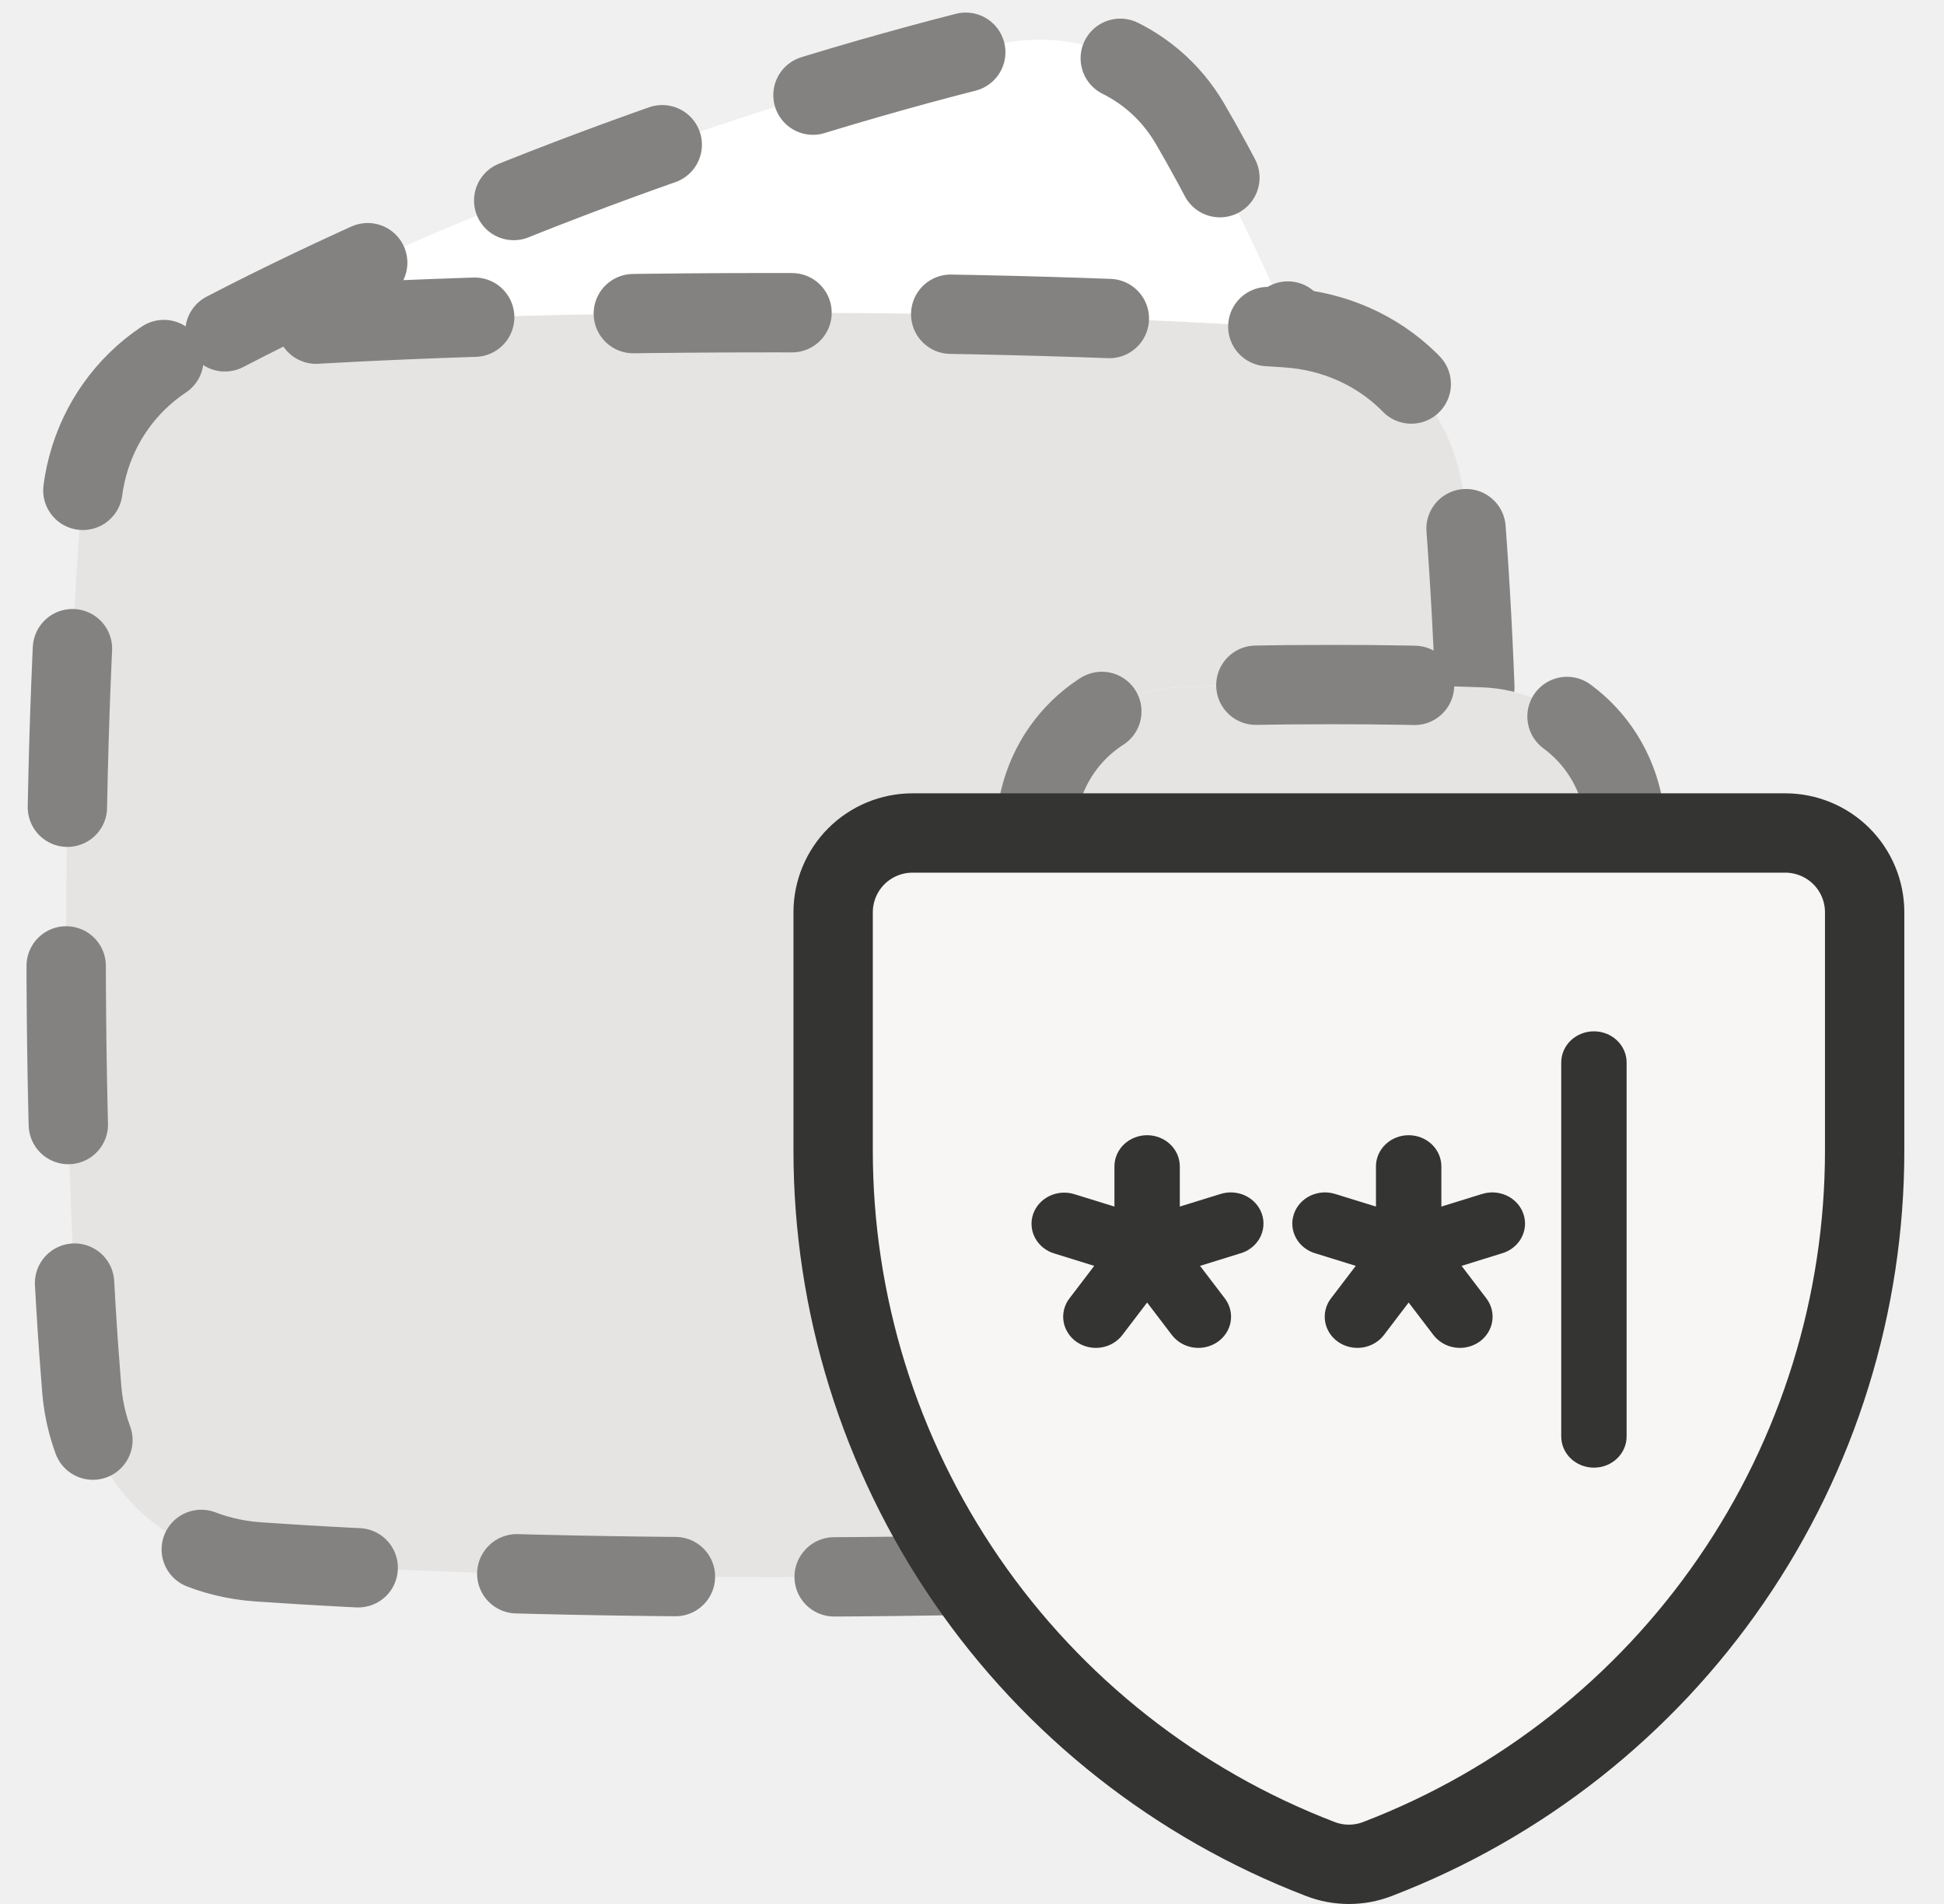
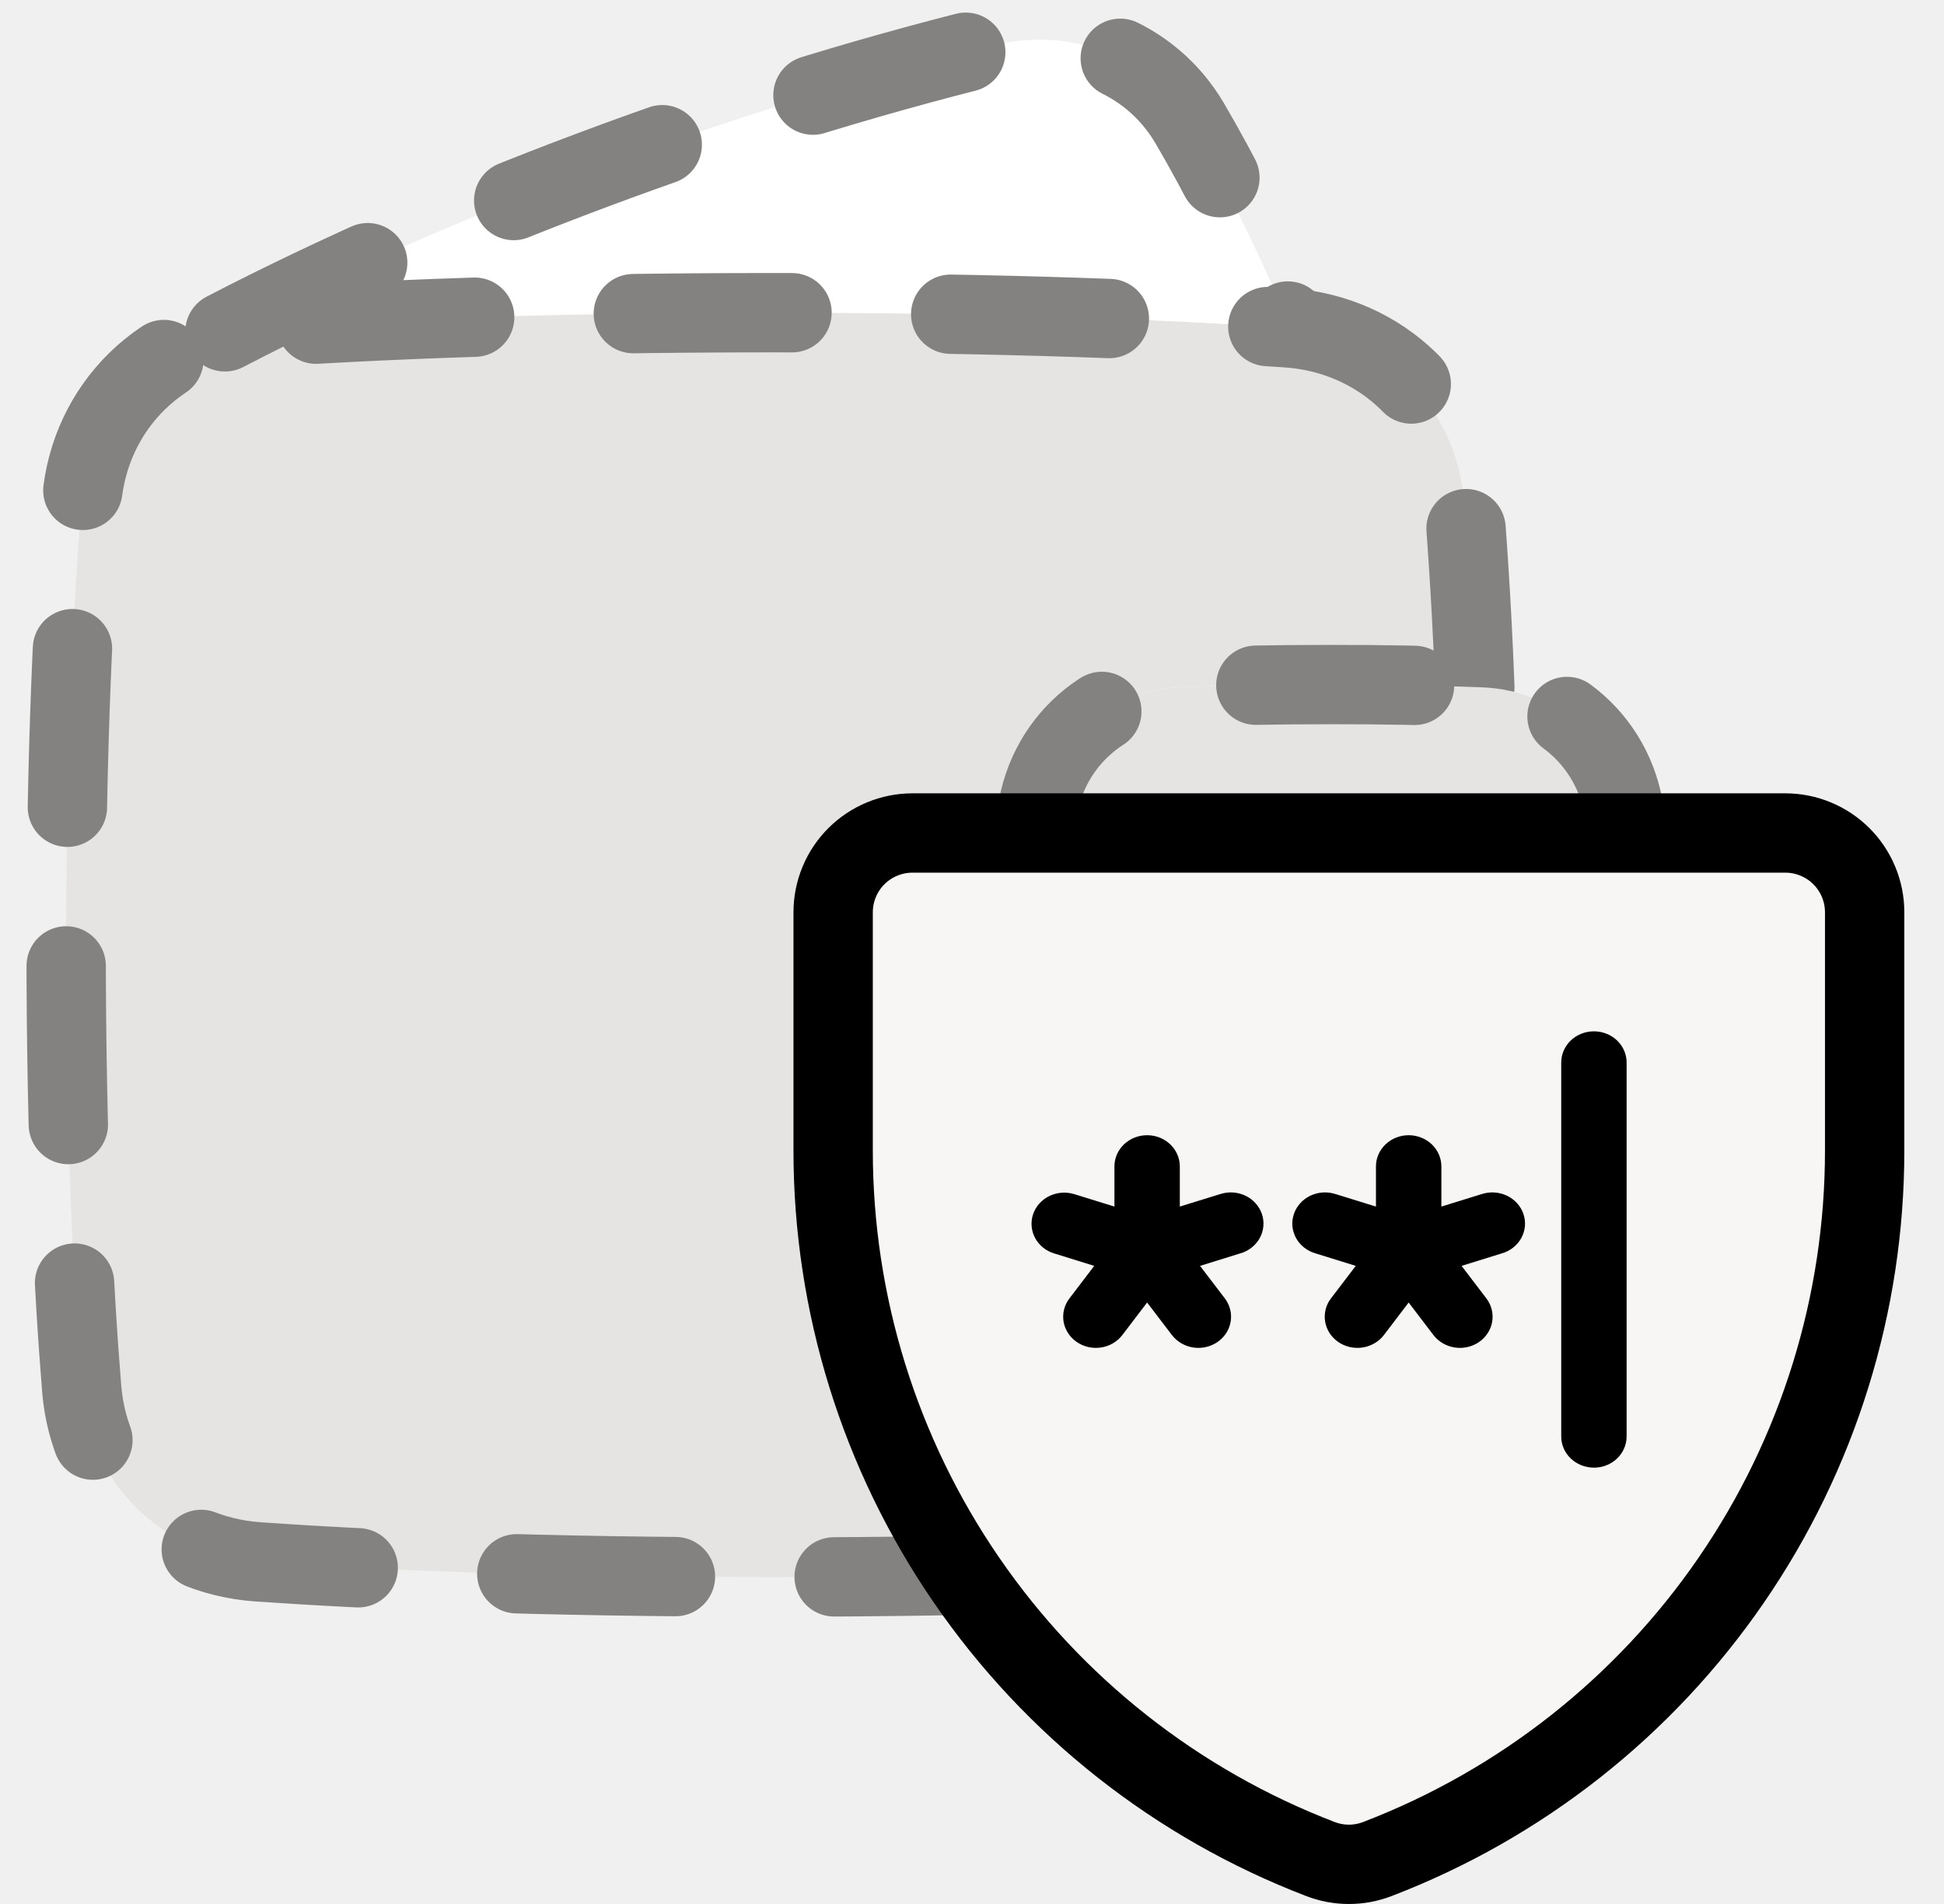
<svg xmlns="http://www.w3.org/2000/svg" width="49" height="48" viewBox="0 0 49 48" fill="none">
  <g clip-path="url(#clip0_7953_68379)">
    <path d="M2.06 35.019C2.255 37.41 4.112 39.209 6.505 39.375C9.261 39.567 13.514 39.758 19.48 39.758C25.445 39.758 29.698 39.567 32.454 39.375C34.847 39.21 36.704 37.41 36.899 35.019C37.101 32.548 37.292 28.871 37.292 23.82C37.292 18.77 37.101 15.092 36.899 12.622C36.704 10.23 34.847 8.431 32.454 8.265C29.697 8.074 25.445 7.883 19.48 7.883C13.514 7.883 9.261 8.074 6.504 8.265C4.112 8.43 2.255 10.23 2.06 12.622C1.858 15.091 1.667 18.77 1.667 23.82C1.667 28.871 1.858 32.548 2.06 35.019Z" fill="#E5E4E3" />
    <path d="M5.567 8.42C11.178 5.493 18.346 2.79 25.028 1.145C26.971 0.667 28.98 1.387 29.99 3.113C30.715 4.351 31.6 6.05 32.535 8.272C32.508 8.269 32.481 8.268 32.454 8.266C29.698 8.075 25.445 7.883 19.479 7.883C13.515 7.883 9.261 8.075 6.506 8.266C6.189 8.288 5.874 8.339 5.567 8.42Z" fill="white" />
    <path d="M26.102 26.748C26.191 28.745 27.73 30.233 29.727 30.313C30.744 30.354 32.008 30.383 33.542 30.383C35.076 30.383 36.34 30.354 37.358 30.313C39.355 30.233 40.893 28.745 40.982 26.748C41.018 25.935 41.042 24.963 41.042 23.82C41.042 22.677 41.018 21.705 40.982 20.893C40.893 18.896 39.354 17.408 37.358 17.328C36.086 17.279 34.814 17.256 33.542 17.258C32.008 17.258 30.744 17.287 29.727 17.328C27.73 17.408 26.191 18.896 26.102 20.893C26.061 21.868 26.041 22.844 26.042 23.82C26.042 24.964 26.066 25.935 26.102 26.748Z" fill="white" />
    <path d="M5.669 8.366C11.265 5.46 18.385 2.779 25.028 1.145C26.972 0.667 28.98 1.386 29.991 3.113C30.712 4.346 31.594 6.038 32.526 8.248" stroke="#848281" stroke-width="2" stroke-linecap="round" stroke-dasharray="4 4" />
    <path d="M37.174 17.321C37.115 15.753 37.024 14.186 36.899 12.622C36.704 10.23 34.847 8.431 32.454 8.265C29.697 8.074 25.445 7.883 19.48 7.883C13.514 7.883 9.261 8.074 6.504 8.265C4.112 8.43 2.255 10.23 2.06 12.622C1.858 15.091 1.667 18.77 1.667 23.82C1.667 28.871 1.858 32.548 2.06 35.019C2.255 37.41 4.112 39.209 6.505 39.375C9.261 39.567 13.514 39.758 19.48 39.758C25.445 39.758 29.698 39.567 32.454 39.375C34.847 39.21 36.704 37.41 36.899 35.019C37.001 33.769 37.101 32.21 37.174 30.32" stroke="#848281" stroke-width="2" stroke-linecap="round" stroke-dasharray="4 4" />
    <path d="M26.102 26.748C26.191 28.745 27.73 30.233 29.727 30.313C30.744 30.354 32.008 30.383 33.542 30.383C35.076 30.383 36.34 30.354 37.358 30.313C39.355 30.233 40.893 28.745 40.982 26.748C41.018 25.935 41.042 24.963 41.042 23.82C41.042 22.677 41.018 21.705 40.982 20.893C40.893 18.896 39.354 17.408 37.358 17.328C36.086 17.279 34.814 17.256 33.542 17.258C32.008 17.258 30.744 17.287 29.727 17.328C27.73 17.408 26.191 18.896 26.102 20.893C26.061 21.868 26.041 22.844 26.042 23.82C26.042 24.964 26.066 25.935 26.102 26.748Z" fill="#E5E4E3" stroke="#848281" stroke-width="2" stroke-linecap="round" stroke-dasharray="4 4" />
    <path d="M32.605 22.883V24.758V22.883Z" fill="#E5E4E3" />
    <path d="M32.605 22.883V24.758" stroke="#848281" stroke-width="2" stroke-linecap="round" />
-     <path d="M34.72 46.866C34.257 47.045 33.743 47.045 33.28 46.866C29.665 45.479 26.555 43.028 24.363 39.837C22.17 36.647 20.998 32.866 21 28.996V22.999C21 22.469 21.211 21.96 21.586 21.585C21.961 21.211 22.47 21 23 21H45C45.53 21 46.039 21.211 46.414 21.585C46.789 21.96 47 22.469 47 22.999V28.996C47.002 32.866 45.83 36.647 43.637 39.837C41.445 43.028 38.336 45.479 34.72 46.866Z" fill="#F7F6F4" stroke="#343433" stroke-width="2" stroke-linecap="round" stroke-linejoin="round" />
-     <path d="M39.352 26.786V36.214C39.352 36.423 39.439 36.623 39.593 36.77C39.748 36.917 39.957 37 40.176 37C40.395 37 40.604 36.917 40.759 36.77C40.913 36.623 41 36.423 41 36.214V26.786C41 26.577 40.913 26.378 40.759 26.23C40.604 26.083 40.395 26 40.176 26C39.957 26 39.748 26.083 39.593 26.23C39.439 26.378 39.352 26.577 39.352 26.786ZM33.671 30.105L34.682 30.418V29.405C34.682 29.196 34.769 28.997 34.924 28.849C35.078 28.702 35.288 28.619 35.506 28.619C35.725 28.619 35.935 28.702 36.089 28.849C36.244 28.997 36.331 29.196 36.331 29.405V30.418L37.342 30.105C37.446 30.071 37.556 30.056 37.665 30.062C37.775 30.069 37.882 30.096 37.981 30.142C38.079 30.189 38.167 30.253 38.239 30.333C38.311 30.412 38.365 30.504 38.399 30.604C38.433 30.704 38.446 30.809 38.437 30.913C38.427 31.017 38.396 31.119 38.345 31.212C38.294 31.305 38.224 31.387 38.139 31.453C38.054 31.52 37.956 31.57 37.851 31.599L36.84 31.913L37.465 32.733C37.593 32.901 37.646 33.112 37.612 33.318C37.578 33.524 37.459 33.708 37.283 33.831C37.106 33.953 36.885 34.004 36.669 33.971C36.453 33.938 36.26 33.825 36.131 33.657L35.506 32.837L34.882 33.657C34.753 33.825 34.56 33.938 34.344 33.971C34.128 34.004 33.907 33.953 33.73 33.831C33.553 33.708 33.435 33.524 33.401 33.318C33.367 33.112 33.419 32.901 33.548 32.733L34.173 31.913L33.162 31.599C33.057 31.57 32.959 31.52 32.874 31.453C32.789 31.387 32.719 31.305 32.668 31.212C32.617 31.119 32.586 31.017 32.576 30.913C32.567 30.809 32.58 30.704 32.614 30.604C32.648 30.504 32.702 30.412 32.774 30.333C32.846 30.253 32.934 30.189 33.032 30.142C33.131 30.096 33.238 30.069 33.348 30.062C33.457 30.056 33.567 30.071 33.671 30.105ZM26.04 30.61C26.108 30.411 26.255 30.247 26.45 30.152C26.645 30.058 26.871 30.041 27.079 30.105L28.09 30.418V29.405C28.09 29.196 28.177 28.997 28.331 28.849C28.486 28.702 28.696 28.619 28.914 28.619C29.133 28.619 29.342 28.702 29.497 28.849C29.651 28.997 29.738 29.196 29.738 29.405V30.418L30.75 30.105C30.853 30.071 30.963 30.056 31.073 30.062C31.183 30.069 31.29 30.096 31.388 30.142C31.487 30.189 31.575 30.253 31.646 30.333C31.718 30.412 31.773 30.504 31.807 30.604C31.841 30.704 31.854 30.809 31.844 30.913C31.835 31.017 31.804 31.119 31.753 31.212C31.702 31.305 31.631 31.387 31.547 31.453C31.462 31.52 31.364 31.57 31.259 31.599L30.248 31.913L30.873 32.733C31.001 32.901 31.054 33.112 31.02 33.318C30.986 33.524 30.867 33.708 30.69 33.831C30.513 33.953 30.293 34.004 30.077 33.971C29.861 33.938 29.668 33.825 29.539 33.657L28.914 32.837L28.289 33.657C28.226 33.74 28.145 33.811 28.053 33.865C27.961 33.919 27.858 33.955 27.751 33.971C27.644 33.987 27.535 33.983 27.43 33.959C27.325 33.935 27.226 33.891 27.138 33.831C27.05 33.77 26.976 33.694 26.92 33.605C26.863 33.517 26.825 33.42 26.808 33.318C26.791 33.216 26.796 33.112 26.821 33.011C26.846 32.911 26.892 32.816 26.956 32.733L27.581 31.913L26.57 31.599C26.467 31.568 26.371 31.517 26.289 31.45C26.207 31.383 26.139 31.301 26.09 31.209C26.041 31.117 26.011 31.017 26.003 30.914C25.994 30.811 26.007 30.708 26.04 30.61Z" fill="#343433" />
+     <path d="M34.72 46.866C34.257 47.045 33.743 47.045 33.28 46.866C29.665 45.479 26.555 43.028 24.363 39.837C22.17 36.647 20.998 32.866 21 28.996V22.999C21 22.469 21.211 21.96 21.586 21.585C21.961 21.211 22.47 21 23 21H45C45.53 21 46.039 21.211 46.414 21.585C46.789 21.96 47 22.469 47 22.999V28.996C47.002 32.866 45.83 36.647 43.637 39.837C41.445 43.028 38.336 45.479 34.72 46.866Z" fill="#F7F6F4" stroke="currentColor" stroke-width="2" stroke-linecap="round" stroke-linejoin="round" />
+     <path d="M39.352 26.786V36.214C39.352 36.423 39.439 36.623 39.593 36.77C39.748 36.917 39.957 37 40.176 37C40.395 37 40.604 36.917 40.759 36.77C40.913 36.623 41 36.423 41 36.214V26.786C41 26.577 40.913 26.378 40.759 26.23C40.604 26.083 40.395 26 40.176 26C39.957 26 39.748 26.083 39.593 26.23C39.439 26.378 39.352 26.577 39.352 26.786ZM33.671 30.105L34.682 30.418V29.405C34.682 29.196 34.769 28.997 34.924 28.849C35.078 28.702 35.288 28.619 35.506 28.619C35.725 28.619 35.935 28.702 36.089 28.849C36.244 28.997 36.331 29.196 36.331 29.405V30.418L37.342 30.105C37.446 30.071 37.556 30.056 37.665 30.062C37.775 30.069 37.882 30.096 37.981 30.142C38.079 30.189 38.167 30.253 38.239 30.333C38.311 30.412 38.365 30.504 38.399 30.604C38.433 30.704 38.446 30.809 38.437 30.913C38.427 31.017 38.396 31.119 38.345 31.212C38.294 31.305 38.224 31.387 38.139 31.453C38.054 31.52 37.956 31.57 37.851 31.599L36.84 31.913L37.465 32.733C37.593 32.901 37.646 33.112 37.612 33.318C37.578 33.524 37.459 33.708 37.283 33.831C37.106 33.953 36.885 34.004 36.669 33.971C36.453 33.938 36.26 33.825 36.131 33.657L35.506 32.837L34.882 33.657C34.753 33.825 34.56 33.938 34.344 33.971C34.128 34.004 33.907 33.953 33.73 33.831C33.553 33.708 33.435 33.524 33.401 33.318C33.367 33.112 33.419 32.901 33.548 32.733L34.173 31.913L33.162 31.599C33.057 31.57 32.959 31.52 32.874 31.453C32.789 31.387 32.719 31.305 32.668 31.212C32.617 31.119 32.586 31.017 32.576 30.913C32.567 30.809 32.58 30.704 32.614 30.604C32.648 30.504 32.702 30.412 32.774 30.333C32.846 30.253 32.934 30.189 33.032 30.142C33.131 30.096 33.238 30.069 33.348 30.062C33.457 30.056 33.567 30.071 33.671 30.105ZM26.04 30.61C26.108 30.411 26.255 30.247 26.45 30.152C26.645 30.058 26.871 30.041 27.079 30.105L28.09 30.418V29.405C28.09 29.196 28.177 28.997 28.331 28.849C28.486 28.702 28.696 28.619 28.914 28.619C29.133 28.619 29.342 28.702 29.497 28.849C29.651 28.997 29.738 29.196 29.738 29.405V30.418L30.75 30.105C30.853 30.071 30.963 30.056 31.073 30.062C31.183 30.069 31.29 30.096 31.388 30.142C31.487 30.189 31.575 30.253 31.646 30.333C31.718 30.412 31.773 30.504 31.807 30.604C31.841 30.704 31.854 30.809 31.844 30.913C31.835 31.017 31.804 31.119 31.753 31.212C31.702 31.305 31.631 31.387 31.547 31.453C31.462 31.52 31.364 31.57 31.259 31.599L30.248 31.913L30.873 32.733C31.001 32.901 31.054 33.112 31.02 33.318C30.986 33.524 30.867 33.708 30.69 33.831C30.513 33.953 30.293 34.004 30.077 33.971C29.861 33.938 29.668 33.825 29.539 33.657L28.914 32.837L28.289 33.657C28.226 33.74 28.145 33.811 28.053 33.865C27.961 33.919 27.858 33.955 27.751 33.971C27.644 33.987 27.535 33.983 27.43 33.959C27.325 33.935 27.226 33.891 27.138 33.831C27.05 33.77 26.976 33.694 26.92 33.605C26.863 33.517 26.825 33.42 26.808 33.318C26.791 33.216 26.796 33.112 26.821 33.011C26.846 32.911 26.892 32.816 26.956 32.733L27.581 31.913L26.57 31.599C26.467 31.568 26.371 31.517 26.289 31.45C26.207 31.383 26.139 31.301 26.09 31.209C26.041 31.117 26.011 31.017 26.003 30.914C25.994 30.811 26.007 30.708 26.04 30.61Z" fill="currentColor" />
  </g>
  <defs>
    <clipPath id="clip0_7953_68379">
      <rect width="48" height="48" fill="white" transform="translate(0.666992)" />
    </clipPath>
  </defs>
</svg>
